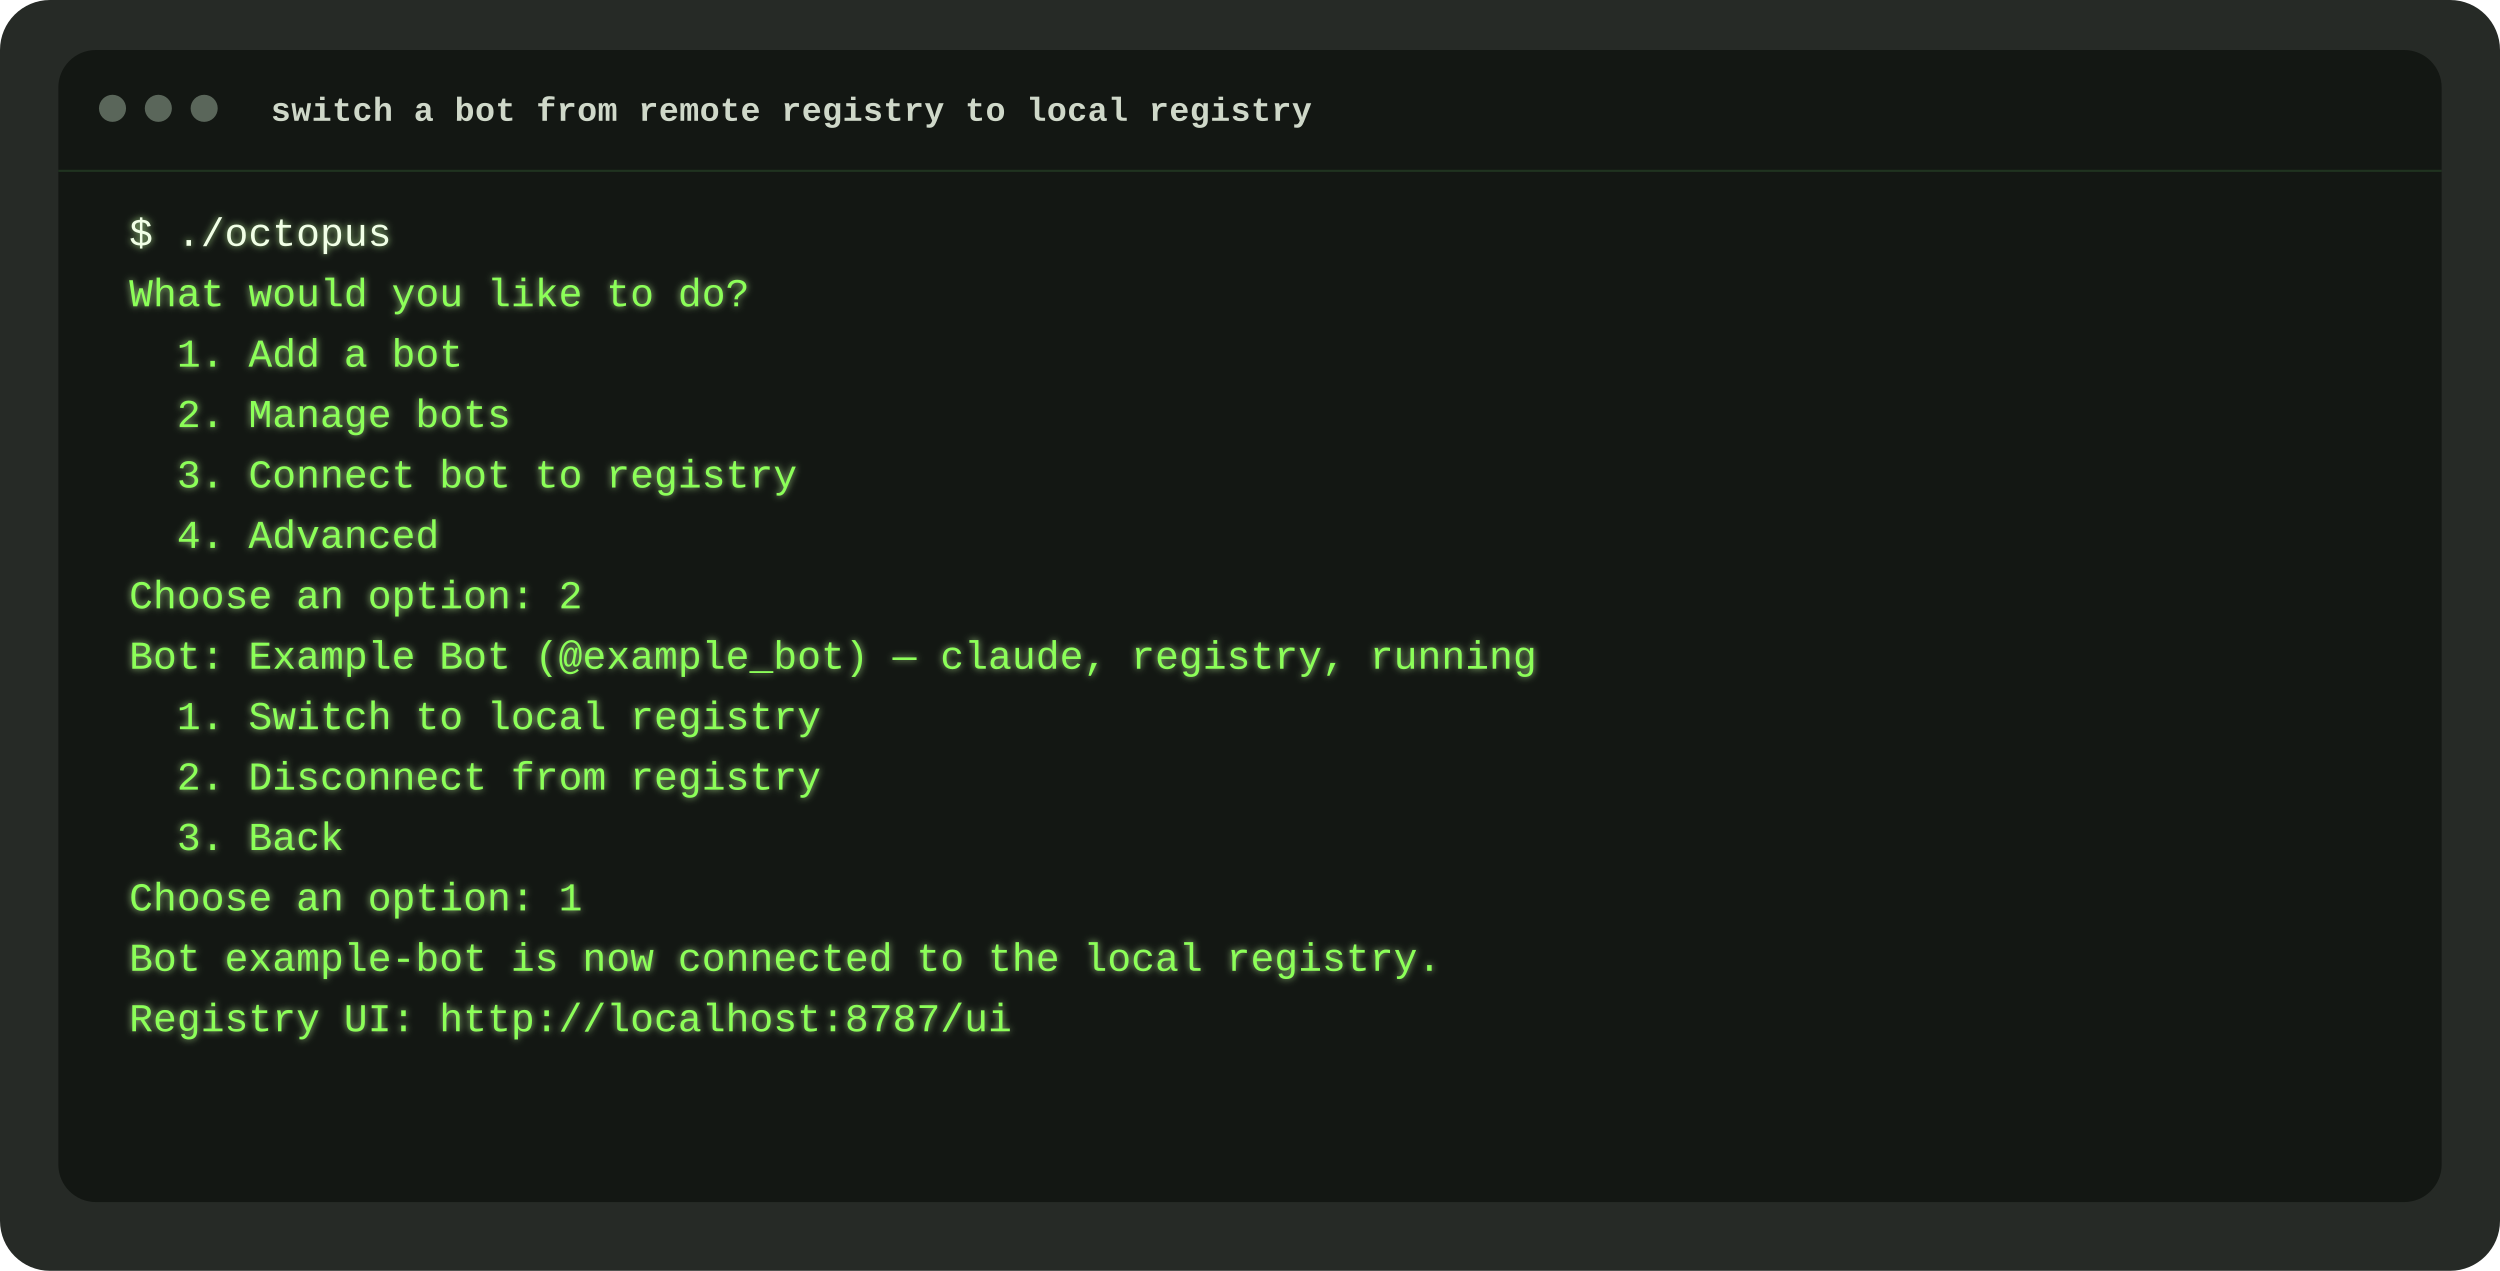
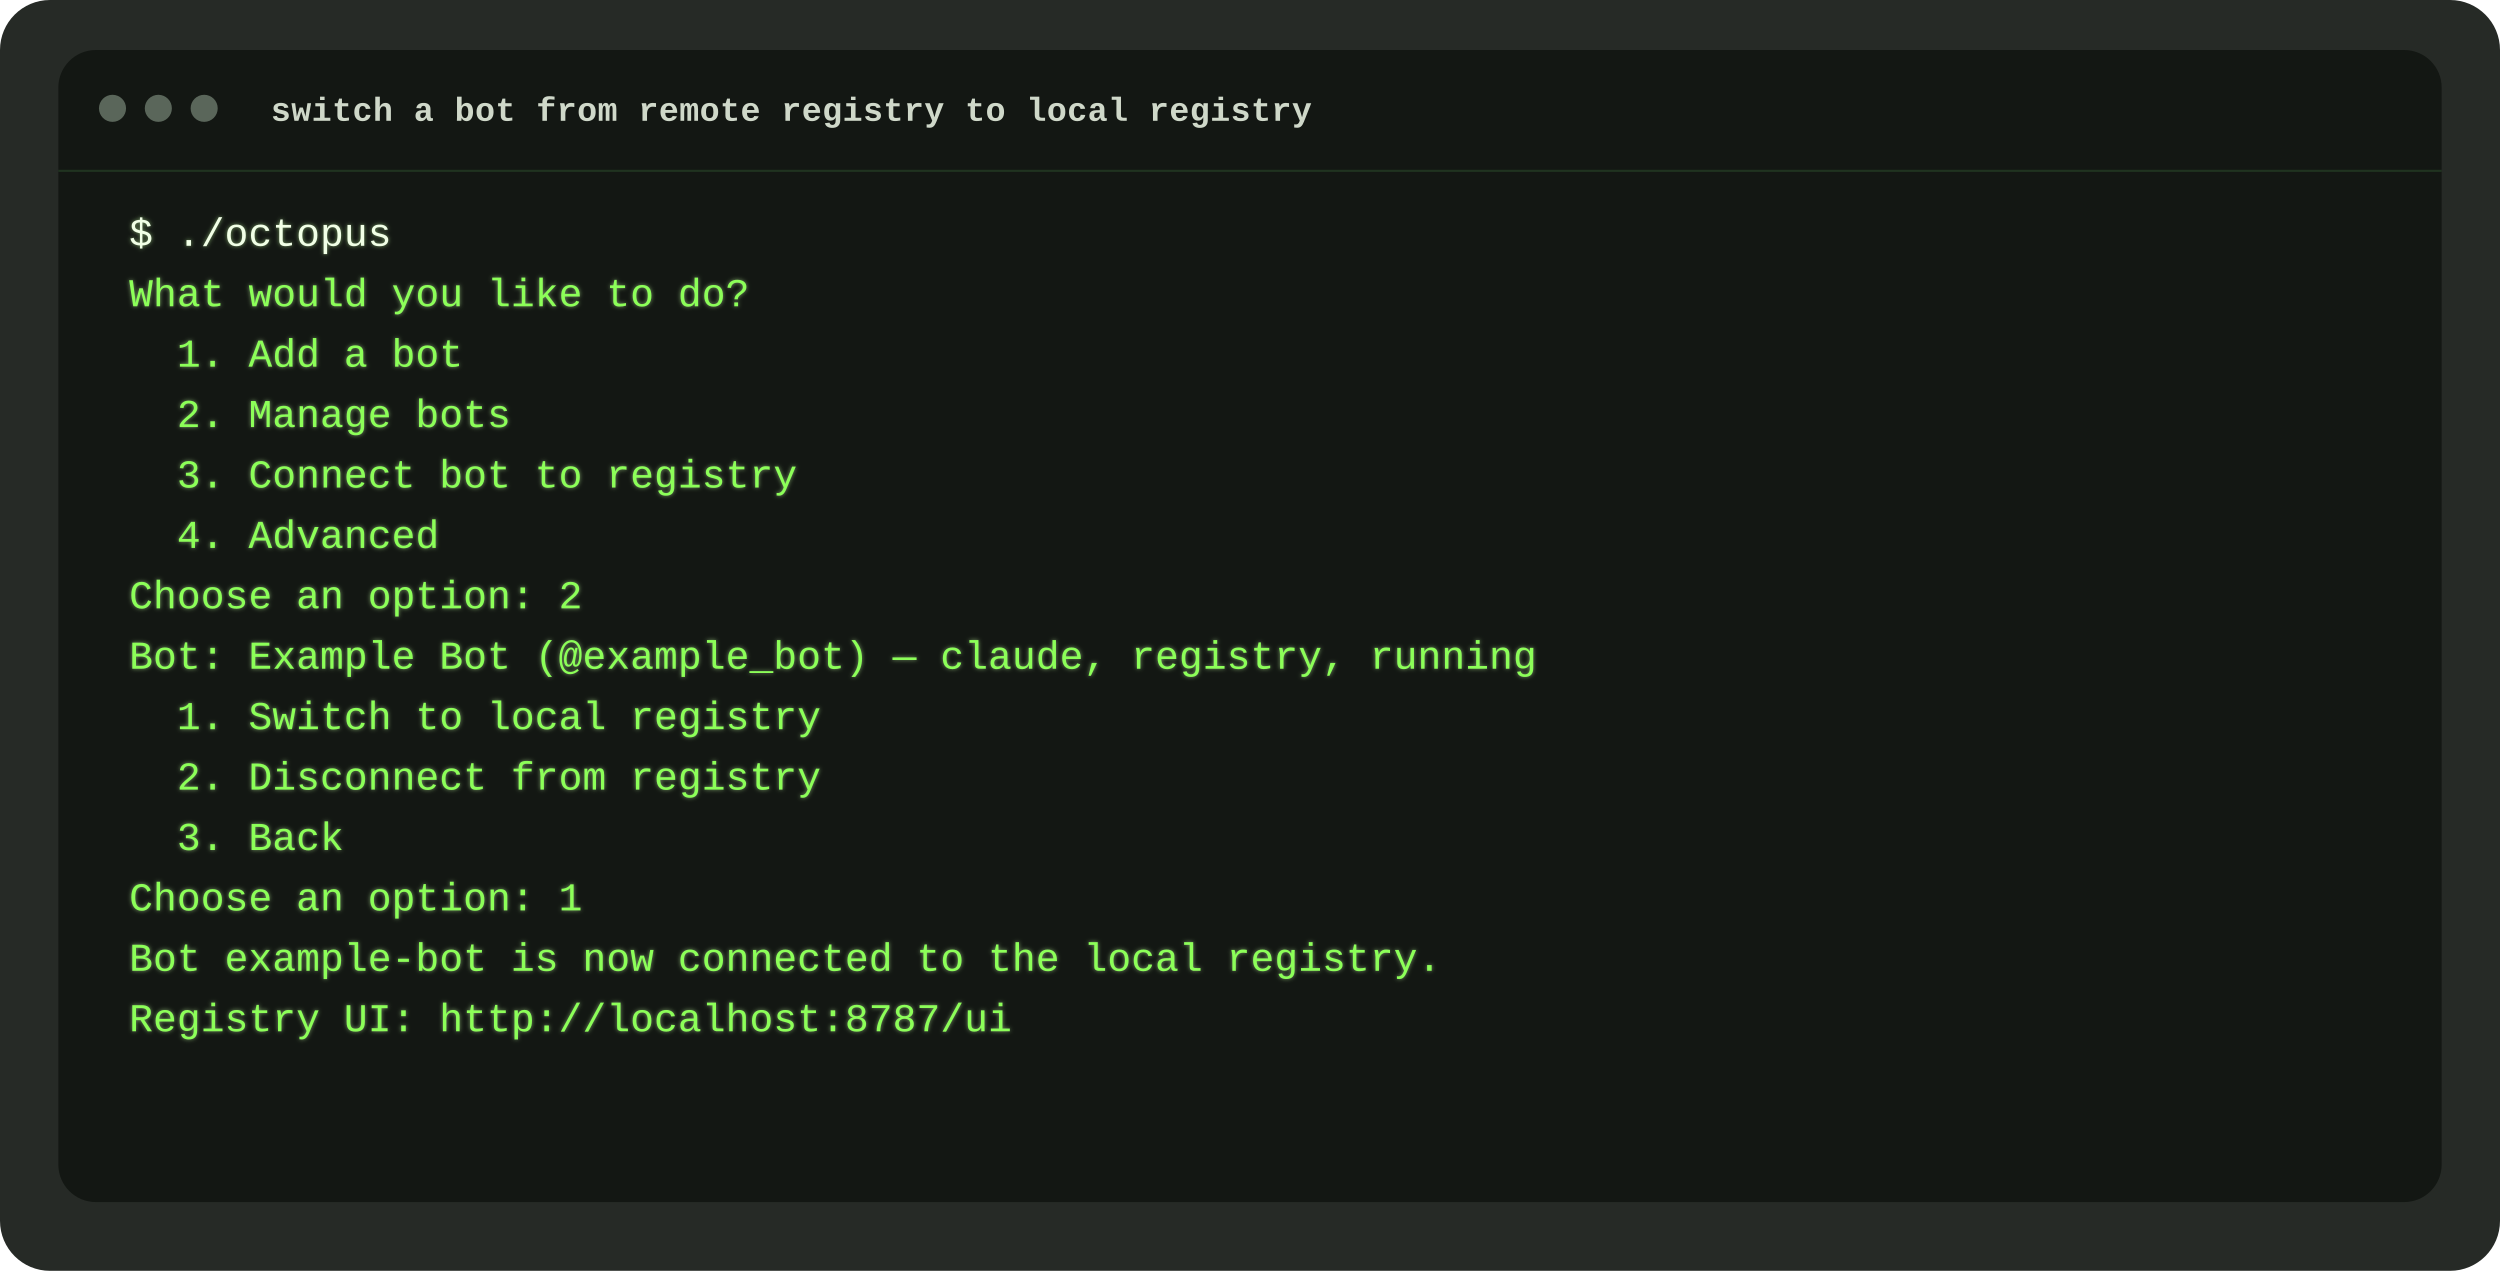
<svg xmlns="http://www.w3.org/2000/svg" width="1200" height="610" viewBox="0 0 1200 610" role="img" aria-labelledby="title desc">
  <style>
    .bg { fill: #262a26; }
    .panel { fill: #131713; }
    .rule { stroke: #274227; stroke-width: 1; opacity: 0.65; }
    .dot { fill: #5a665a; }
    .label { fill: #cfd8c9; font: 600 16px "IBM Plex Mono", "SFMono-Regular", Menlo, Monaco, Consolas, "Liberation Mono", monospace; letter-spacing: 0.2px; }
    .line { fill: #8cff58; font: 19px "IBM Plex Mono", "SFMono-Regular", Menlo, Monaco, Consolas, "Liberation Mono", monospace; letter-spacing: 0.05px; filter: url(#crt-glow); }
    .prompt { fill: #f1ffe6; }
  </style>
  <defs>
    <filter id="crt-glow" x="-20%" y="-20%" width="140%" height="140%">
-       <feGaussianBlur stdDeviation="1.7" result="blur" />
-       <feColorMatrix in="blur" type="matrix" values="0 0 0 0 0.55 0 0 0 0 1 0 0 0 0 0.35 0 0 0 0.8 0" result="glow" />
+       <feGaussianBlur stdDeviation="1.05" result="blur" />
+       <feColorMatrix in="blur" type="matrix" values="0 0 0 0 0.55 0 0 0 0 1 0 0 0 0 0.35 0 0 0 0.58 0" result="glow" />
      <feMerge>
        <feMergeNode in="glow" />
        <feMergeNode in="SourceGraphic" />
      </feMerge>
    </filter>
  </defs>
  <rect class="bg" x="0" y="0" width="1200" height="610" rx="24" />
  <g transform="translate(28 24)">
    <rect class="panel" x="0" y="0" width="1144" height="553" rx="18" />
    <circle class="dot" cx="26" cy="28" r="6.5" />
    <circle class="dot" cx="48" cy="28" r="6.5" />
    <circle class="dot" cx="70" cy="28" r="6.5" />
    <text class="label" x="102" y="34">switch a bot from remote registry to local registry</text>
    <line class="rule" x1="0" y1="58" x2="1144" y2="58" />
    <text class="line" xml:space="preserve">
      <tspan class="prompt" x="34" y="94">$ ./octopus</tspan>
      <tspan x="34" dy="29">What would you like to do?</tspan>
      <tspan x="34" dy="29">  1. Add a bot</tspan>
      <tspan x="34" dy="29">  2. Manage bots</tspan>
      <tspan x="34" dy="29">  3. Connect bot to registry</tspan>
      <tspan x="34" dy="29">  4. Advanced</tspan>
      <tspan x="34" dy="29">Choose an option: 2</tspan>
      <tspan x="34" dy="29" />
      <tspan x="34" dy="29">Bot: Example Bot (@example_bot) — claude, registry, running</tspan>
      <tspan x="34" dy="29" />
      <tspan x="34" dy="29">  1. Switch to local registry</tspan>
      <tspan x="34" dy="29">  2. Disconnect from registry</tspan>
      <tspan x="34" dy="29">  3. Back</tspan>
      <tspan x="34" dy="29">Choose an option: 1</tspan>
      <tspan x="34" dy="29">Bot example-bot is now connected to the local registry.</tspan>
      <tspan x="34" dy="29">Registry UI: http://localhost:8787/ui</tspan>
    </text>
  </g>
</svg>
